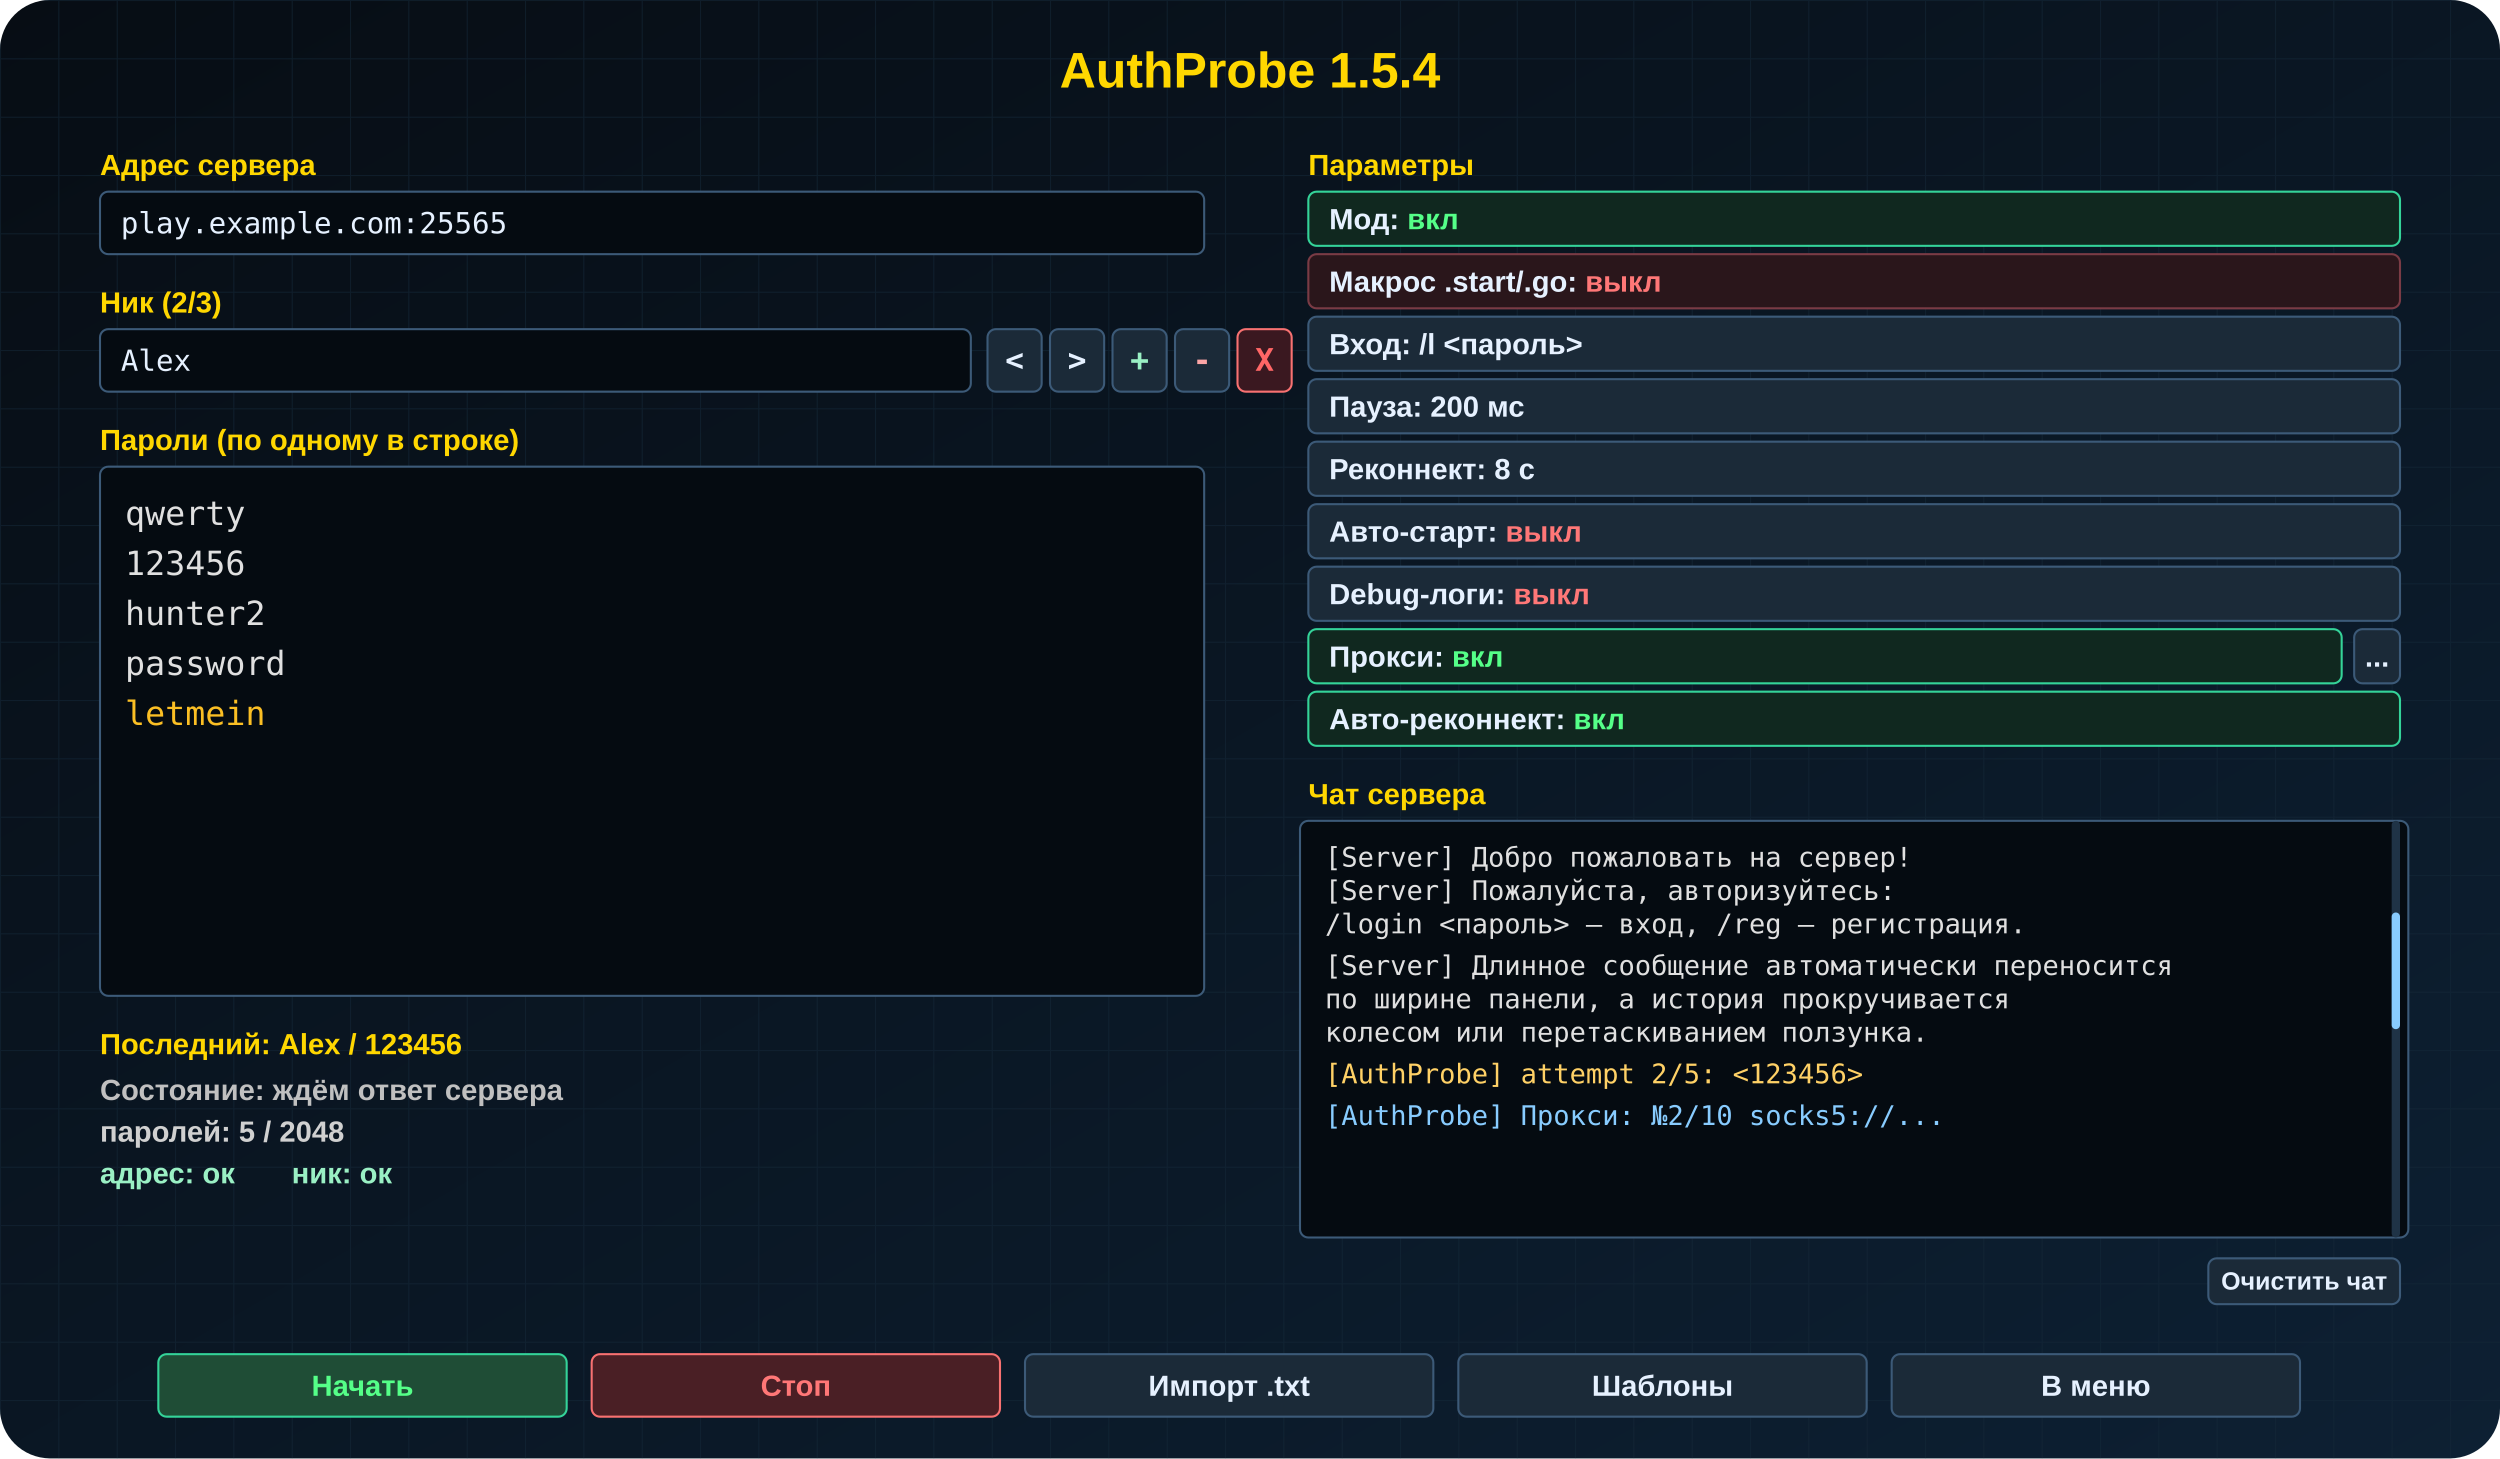
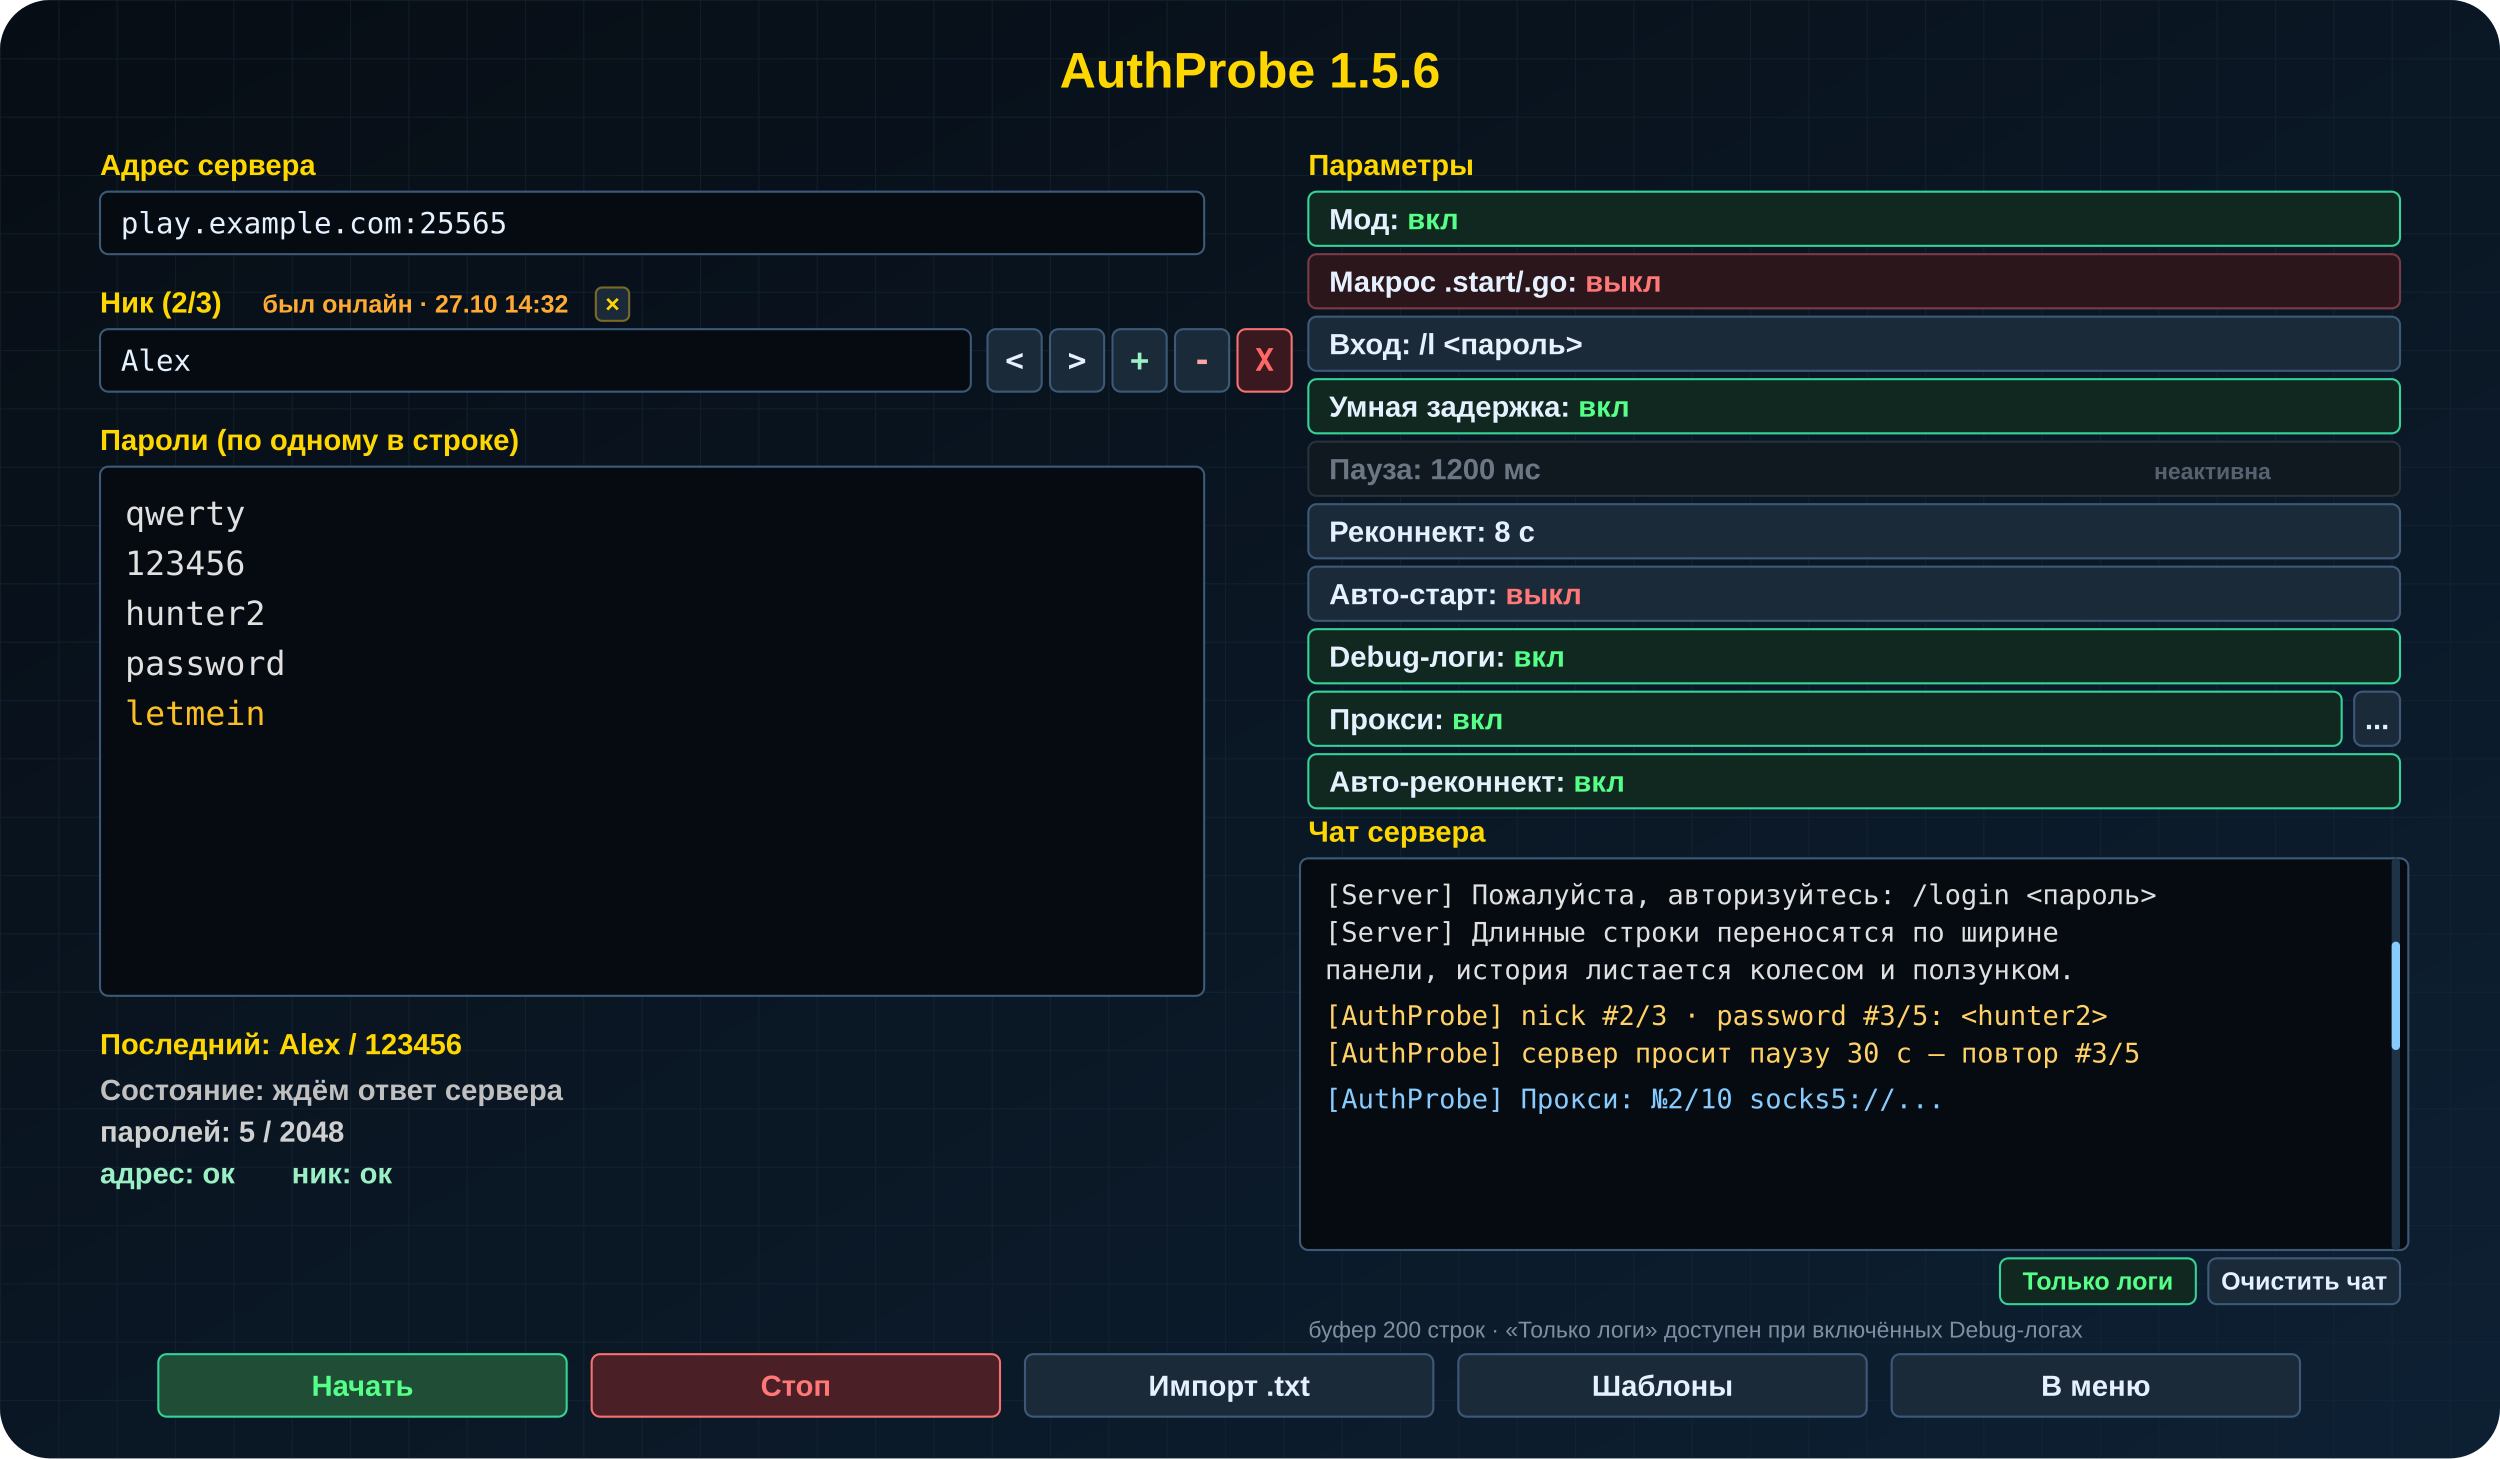
- <svg xmlns="http://www.w3.org/2000/svg" width="1200" height="700" viewBox="0 0 1200 700" role="img" aria-label="Схема интерфейса AuthProbe 1.5.4: профили, макрос, авто-реконнект, прокси и чат">
+ <svg xmlns="http://www.w3.org/2000/svg" width="1200" height="700" viewBox="0 0 1200 700" role="img" aria-label="Схема интерфейса AuthProbe 1.5.6: профиль, метка пропущенного ника, умная задержка, авто-реконнект, прокси и чат с логами">
  <defs>
    <linearGradient id="bg" x1="0" y1="0" x2="1" y2="1">
      <stop offset="0" stop-color="#070d14" />
      <stop offset="1" stop-color="#0d2033" />
    </linearGradient>
    <pattern id="grid" width="28" height="28" patternUnits="userSpaceOnUse">
      <path d="M 28 0 L 0 0 0 28" fill="none" stroke="#142838" stroke-width="1" opacity="0.55" />
    </pattern>
  </defs>
  <rect width="1200" height="700" rx="24" fill="url(#bg)" />
  <rect width="1200" height="700" rx="24" fill="url(#grid)" />
-   <text x="600" y="42" text-anchor="middle" font-family="Segoe UI, Arial, sans-serif" font-size="24" font-weight="700" fill="#ffd700">AuthProbe 1.5.4</text>
+   <text x="600" y="42" text-anchor="middle" font-family="Segoe UI, Arial, sans-serif" font-size="24" font-weight="700" fill="#ffd700">AuthProbe 1.5.6</text>
  <g font-family="Segoe UI, Arial, sans-serif" font-size="14" font-weight="600">
    <text x="48" y="84" fill="#ffd700">Адрес сервера</text>
    <rect x="48" y="92" width="530" height="30" rx="4" fill="#050b11" stroke="#3c5a78" />
    <text x="58" y="112" font-family="Consolas, monospace" font-weight="400" fill="#e6f1ff">play.example.com:25565</text>
    <text x="48" y="150" fill="#ffd700">Ник (2/3)</text>
+     <text x="126" y="150" font-size="12" fill="#ffaa33">был онлайн · 27.10 14:32</text>
+     <rect x="286" y="138" width="16" height="16" rx="3" fill="#1b2a38" stroke="#7a6a2a" />
+     <text x="294" y="150" text-anchor="middle" font-size="12" fill="#ffd700">×</text>
    <rect x="48" y="158" width="418" height="30" rx="4" fill="#050b11" stroke="#3c5a78" />
    <text x="58" y="178" font-family="Consolas, monospace" font-weight="400" fill="#e6f1ff">Alex</text>
    <g font-family="Consolas, monospace" font-size="15">
      <rect x="474" y="158" width="26" height="30" rx="4" fill="#1b2a38" stroke="#3c5a78" />
      <text x="487" y="178" text-anchor="middle" fill="#e6f1ff">&lt;</text>
      <rect x="504" y="158" width="26" height="30" rx="4" fill="#1b2a38" stroke="#3c5a78" />
      <text x="517" y="178" text-anchor="middle" fill="#e6f1ff">&gt;</text>
      <rect x="534" y="158" width="26" height="30" rx="4" fill="#1b2a38" stroke="#3c5a78" />
      <text x="547" y="178" text-anchor="middle" fill="#9af0c4">+</text>
      <rect x="564" y="158" width="26" height="30" rx="4" fill="#1b2a38" stroke="#3c5a78" />
      <text x="577" y="178" text-anchor="middle" fill="#fca5a5">-</text>
      <rect x="594" y="158" width="26" height="30" rx="4" fill="#3a1820" stroke="#f87171" />
      <text x="607" y="178" text-anchor="middle" fill="#ff6666">X</text>
    </g>
    <text x="48" y="216" fill="#ffd700">Пароли (по одному в строке)</text>
    <rect x="48" y="224" width="530" height="254" rx="4" fill="#050b11" stroke="#3c5a78" />
    <g font-family="Consolas, monospace" font-size="16" font-weight="400" fill="#e0e0e0">
      <text x="60" y="252">qwerty</text>
      <text x="60" y="276">123456</text>
      <text x="60" y="300">hunter2</text>
      <text x="60" y="324">password</text>
      <text x="60" y="348" fill="#fbbf24">letmein</text>
    </g>
    <text x="48" y="506" fill="#ffd700">Последний: Alex / 123456</text>
    <text x="48" y="528" fill="#c0c0c0">Состояние: ждём ответ сервера</text>
    <text x="48" y="548" fill="#d0d0d0">паролей: 5 / 2048</text>
    <text x="48" y="568" fill="#9af0c4">адрес: ок</text>
    <text x="140" y="568" fill="#9af0c4">ник: ок</text>
    <text x="628" y="84" fill="#ffd700">Параметры</text>
    <g font-family="Segoe UI, Arial, sans-serif" font-size="14" font-weight="600">
      <rect x="628" y="92" width="524" height="26" rx="4" fill="#10281f" stroke="#34d399" />
      <text x="638" y="110" fill="#e6f1ff">Мод: <tspan fill="#55ff88">вкл</tspan>
      </text>
      <rect x="628" y="122" width="524" height="26" rx="4" fill="#2a161b" stroke="#7a3b45" />
      <text x="638" y="140" fill="#e6f1ff">Макрос .start/.go: <tspan fill="#ff7777">выкл</tspan>
      </text>
      <rect x="628" y="152" width="524" height="26" rx="4" fill="#1b2a38" stroke="#3c5a78" />
      <text x="638" y="170" fill="#e6f1ff">Вход: /l &lt;пароль&gt;</text>
-       <rect x="628" y="182" width="524" height="26" rx="4" fill="#1b2a38" stroke="#3c5a78" />
-       <text x="638" y="200" fill="#e6f1ff">Пауза: 200 мс</text>
-       <rect x="628" y="212" width="524" height="26" rx="4" fill="#1b2a38" stroke="#3c5a78" />
-       <text x="638" y="230" fill="#e6f1ff">Реконнект: 8 с</text>
+       <rect x="628" y="182" width="524" height="26" rx="4" fill="#10281f" stroke="#34d399" />
+       <text x="638" y="200" fill="#e6f1ff">Умная задержка: <tspan fill="#55ff88">вкл</tspan>
+       </text>
+       <rect x="628" y="212" width="524" height="26" rx="4" fill="#101820" stroke="#26323c" />
+       <text x="638" y="230" fill="#6b7785">Пауза: 1200 мс</text>
+       <text x="1090" y="230" text-anchor="end" font-size="11" fill="#566270">неактивна</text>
      <rect x="628" y="242" width="524" height="26" rx="4" fill="#1b2a38" stroke="#3c5a78" />
-       <text x="638" y="260" fill="#e6f1ff">Авто-старт: <tspan fill="#ff7777">выкл</tspan>
+       <text x="638" y="260" fill="#e6f1ff">Реконнект: 8 с</text>
+       <rect x="628" y="272" width="524" height="26" rx="4" fill="#1b2a38" stroke="#3c5a78" />
+       <text x="638" y="290" fill="#e6f1ff">Авто-старт: <tspan fill="#ff7777">выкл</tspan>
      </text>
-       <rect x="628" y="272" width="524" height="26" rx="4" fill="#1b2a38" stroke="#3c5a78" />
-       <text x="638" y="290" fill="#e6f1ff">Debug-логи: <tspan fill="#ff7777">выкл</tspan>
+       <rect x="628" y="302" width="524" height="26" rx="4" fill="#10281f" stroke="#34d399" />
+       <text x="638" y="320" fill="#e6f1ff">Debug-логи: <tspan fill="#55ff88">вкл</tspan>
      </text>
-       <rect x="628" y="302" width="496" height="26" rx="4" fill="#10281f" stroke="#34d399" />
-       <text x="638" y="320" fill="#e6f1ff">Прокси: <tspan fill="#55ff88">вкл</tspan>
+       <rect x="628" y="332" width="496" height="26" rx="4" fill="#10281f" stroke="#34d399" />
+       <text x="638" y="350" fill="#e6f1ff">Прокси: <tspan fill="#55ff88">вкл</tspan>
      </text>
-       <rect x="1130" y="302" width="22" height="26" rx="4" fill="#1b2a38" stroke="#3c5a78" />
-       <text x="1141" y="320" text-anchor="middle" fill="#e6f1ff">...</text>
-       <rect x="628" y="332" width="524" height="26" rx="4" fill="#10281f" stroke="#34d399" />
-       <text x="638" y="350" fill="#e6f1ff">Авто-реконнект: <tspan fill="#55ff88">вкл</tspan>
+       <rect x="1130" y="332" width="22" height="26" rx="4" fill="#1b2a38" stroke="#3c5a78" />
+       <text x="1141" y="350" text-anchor="middle" fill="#e6f1ff">...</text>
+       <rect x="628" y="362" width="524" height="26" rx="4" fill="#10281f" stroke="#34d399" />
+       <text x="638" y="380" fill="#e6f1ff">Авто-реконнект: <tspan fill="#55ff88">вкл</tspan>
      </text>
    </g>
-     <text x="628" y="386" fill="#ffd700">Чат сервера</text>
-     <rect x="624" y="394" width="532" height="200" rx="4" fill="#050b11" stroke="#3c5a78" />
+     <text x="628" y="404" fill="#ffd700">Чат сервера</text>
+     <rect x="624" y="412" width="532" height="188" rx="4" fill="#050b11" stroke="#3c5a78" />
    <g font-family="Consolas, monospace" font-size="13" font-weight="400">
-       <text x="636" y="416" fill="#e0e0e0">[Server] Добро пожаловать на сервер!</text>
-       <text x="636" y="432" fill="#e0e0e0">[Server] Пожалуйста, авторизуйтесь:</text>
-       <text x="636" y="448" fill="#e0e0e0">/login &lt;пароль&gt; — вход, /reg — регистрация.</text>
-       <text x="636" y="468" fill="#e0e0e0">[Server] Длинное сообщение автоматически переносится</text>
-       <text x="636" y="484" fill="#e0e0e0">по ширине панели, а история прокручивается</text>
-       <text x="636" y="500" fill="#e0e0e0">колесом или перетаскиванием ползунка.</text>
-       <text x="636" y="520" fill="#ffd166">[AuthProbe] attempt 2/5: &lt;123456&gt;</text>
-       <text x="636" y="540" fill="#88ccff">[AuthProbe] Прокси: №2/10 socks5://...</text>
+       <text x="636" y="434" fill="#e0e0e0">[Server] Пожалуйста, авторизуйтесь: /login &lt;пароль&gt;</text>
+       <text x="636" y="452" fill="#e0e0e0">[Server] Длинные строки переносятся по ширине</text>
+       <text x="636" y="470" fill="#e0e0e0">панели, история листается колесом и ползунком.</text>
+       <text x="636" y="492" fill="#ffd166">[AuthProbe] nick #2/3 · password #3/5: &lt;hunter2&gt;</text>
+       <text x="636" y="510" fill="#ffd166">[AuthProbe] сервер просит паузу 30 с — повтор #3/5</text>
+       <text x="636" y="532" fill="#88ccff">[AuthProbe] Прокси: №2/10 socks5://...</text>
    </g>
-     <rect x="1148" y="394" width="4" height="200" rx="2" fill="#1f3346" />
-     <rect x="1148" y="438" width="4" height="56" rx="2" fill="#88ccff" />
+     <rect x="1148" y="412" width="4" height="188" rx="2" fill="#1f3346" />
+     <rect x="1148" y="452" width="4" height="52" rx="2" fill="#88ccff" />
+     <rect x="960" y="604" width="94" height="22" rx="4" fill="#10281f" stroke="#34d399" />
+     <text x="1007" y="619" text-anchor="middle" font-size="12" fill="#55ff88">Только логи</text>
    <rect x="1060" y="604" width="92" height="22" rx="4" fill="#1b2a38" stroke="#3c5a78" />
    <text x="1106" y="619" text-anchor="middle" font-size="12" fill="#e6f1ff">Очистить чат</text>
+     <text x="628" y="642" font-size="11" font-weight="400" fill="#7f8fa3">буфер 200 строк · «Только логи» доступен при включённых Debug-логах</text>
    <g font-family="Segoe UI, Arial, sans-serif" font-size="14" font-weight="600">
      <rect x="76" y="650" width="196" height="30" rx="4" fill="#1f4d36" stroke="#34d399" />
      <text x="174" y="670" text-anchor="middle" fill="#55ff88">Начать</text>
      <rect x="284" y="650" width="196" height="30" rx="4" fill="#4a1f25" stroke="#f87171" />
      <text x="382" y="670" text-anchor="middle" fill="#ff7777">Стоп</text>
      <rect x="492" y="650" width="196" height="30" rx="4" fill="#1b2a38" stroke="#3c5a78" />
      <text x="590" y="670" text-anchor="middle" fill="#e6f1ff">Импорт .txt</text>
      <rect x="700" y="650" width="196" height="30" rx="4" fill="#1b2a38" stroke="#3c5a78" />
      <text x="798" y="670" text-anchor="middle" fill="#e6f1ff">Шаблоны</text>
      <rect x="908" y="650" width="196" height="30" rx="4" fill="#1b2a38" stroke="#3c5a78" />
      <text x="1006" y="670" text-anchor="middle" fill="#e6f1ff">В меню</text>
    </g>
  </g>
</svg>
